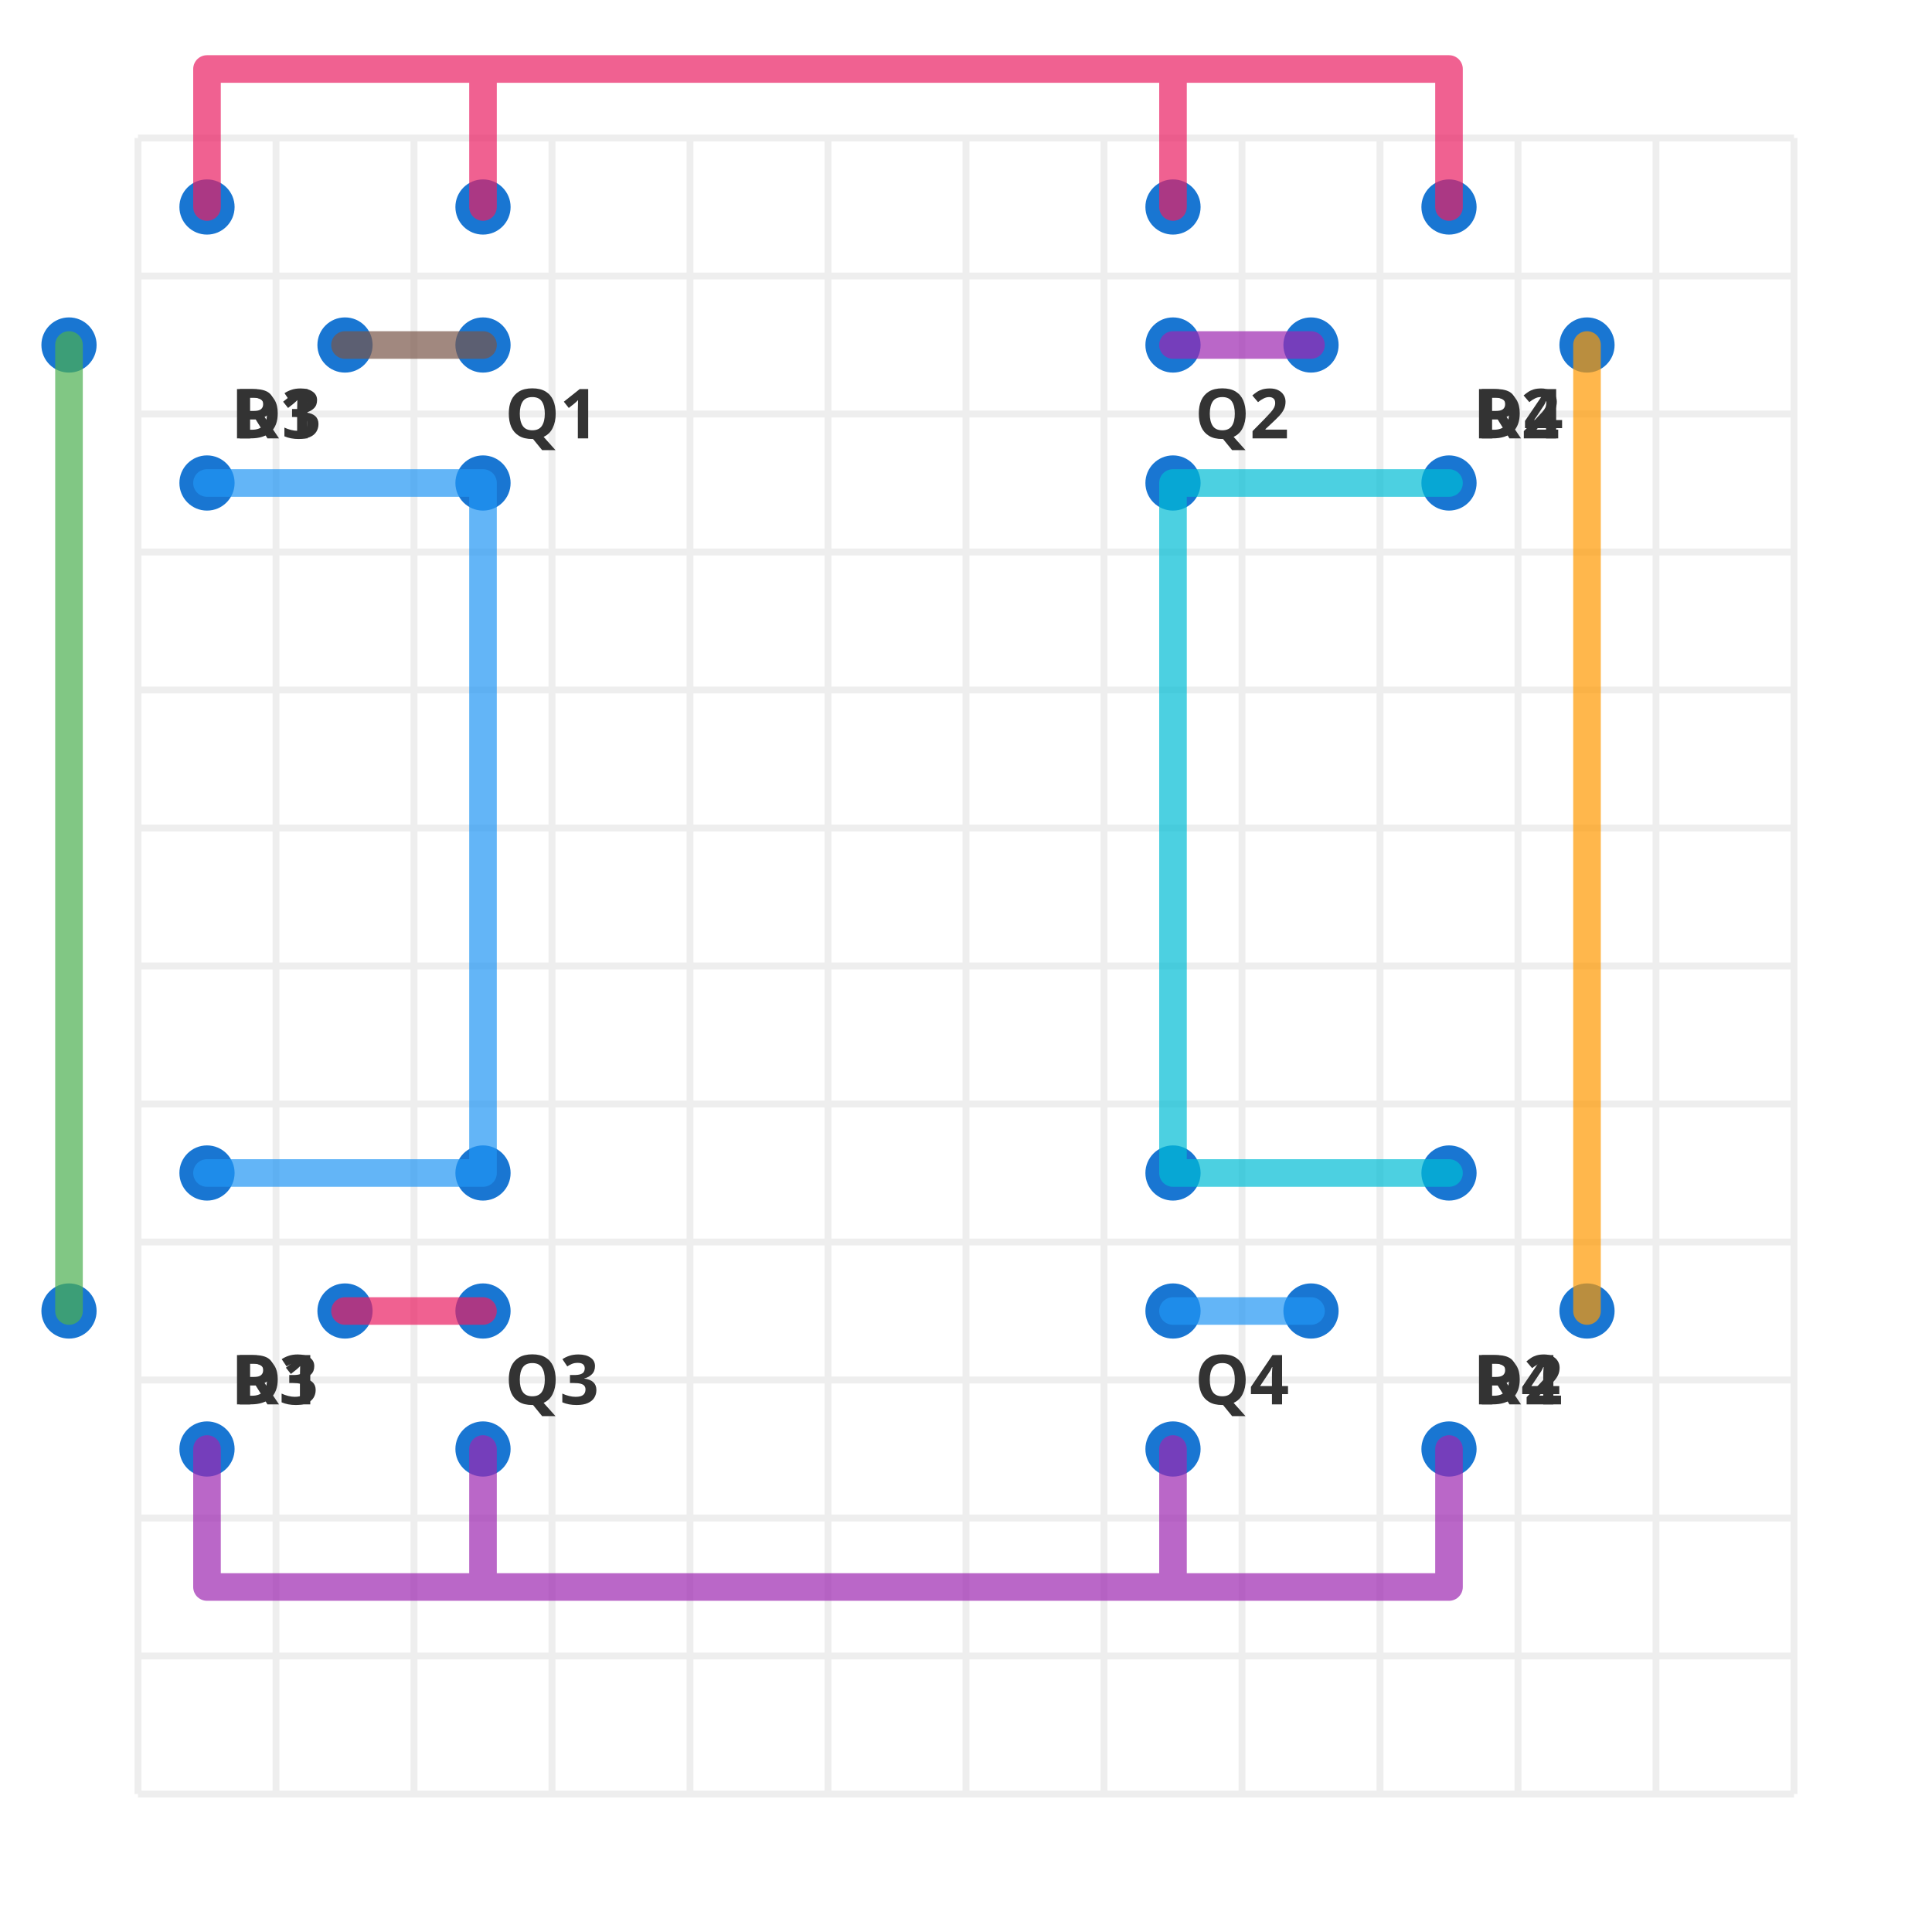
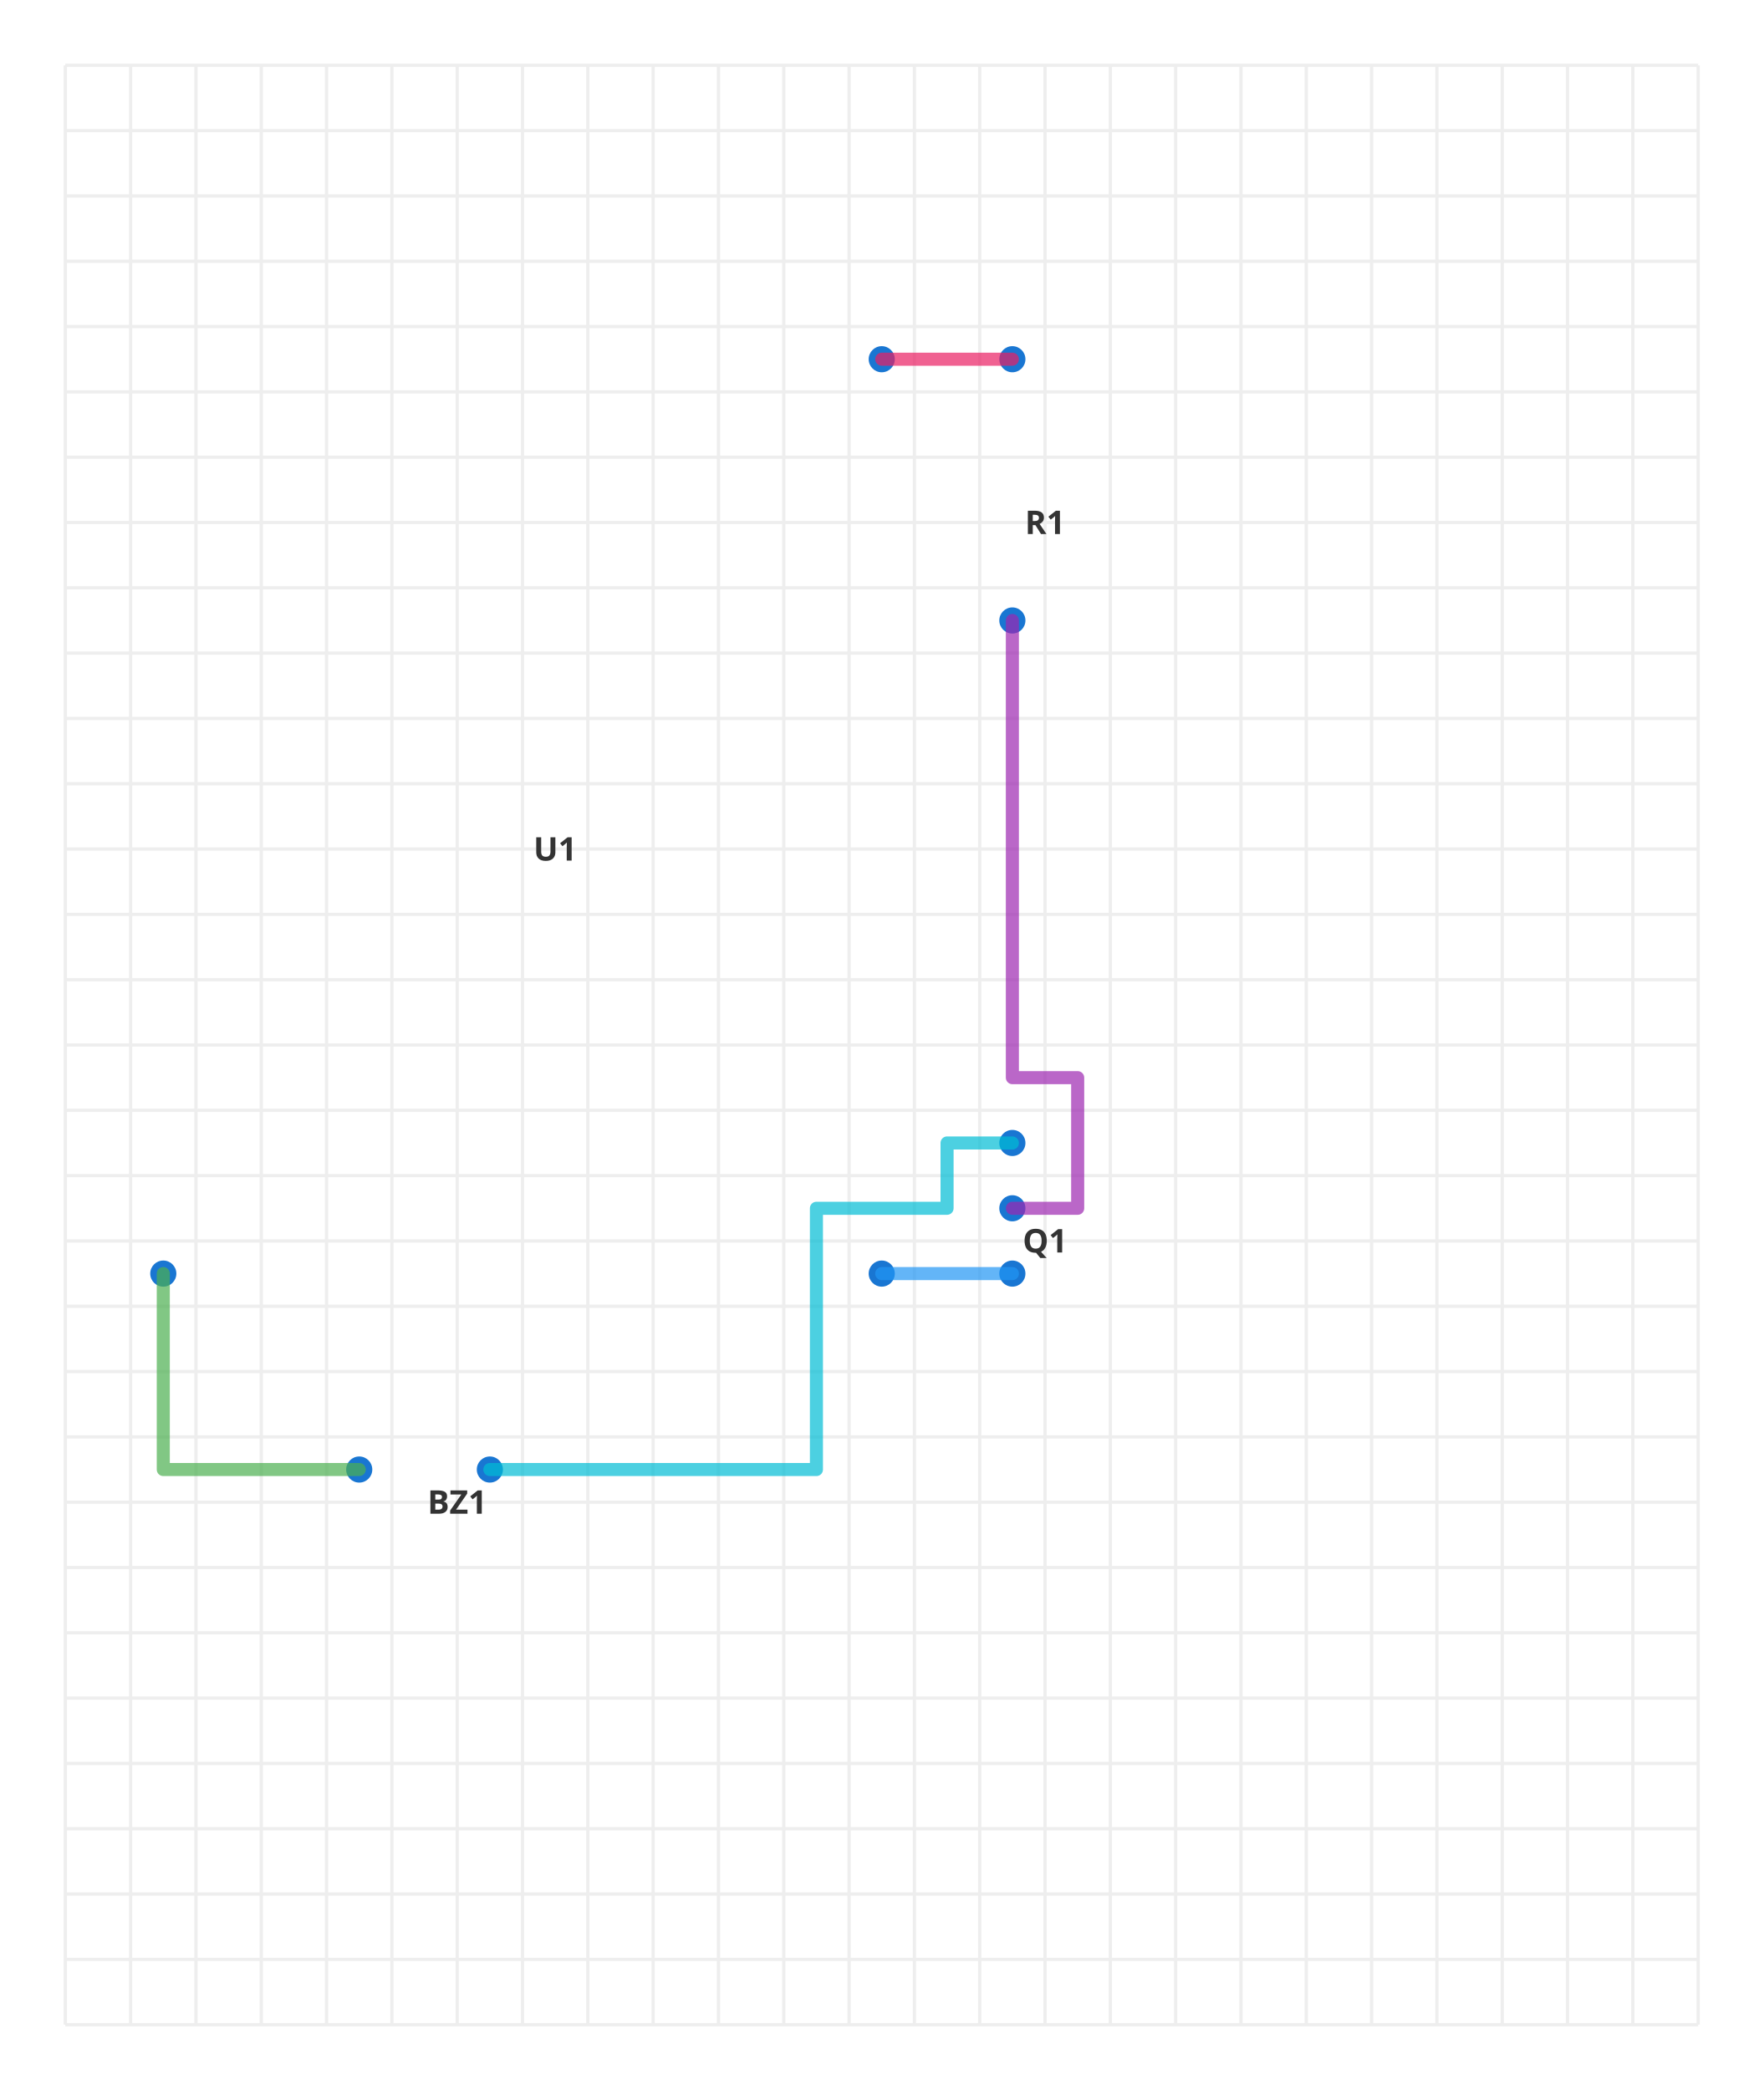
- <svg xmlns="http://www.w3.org/2000/svg" width="280" height="280" style="background: white; font-family: sans-serif;">
+ <svg xmlns="http://www.w3.org/2000/svg" width="540" height="640" style="background: white; font-family: sans-serif;">
  <defs>
    <style>
      .grid { stroke: #eee; stroke-width: 1; }
      .pin { fill: #1976d2; }
      .trace { fill: none; stroke-width: 4; stroke-linecap: round; stroke-linejoin: round; opacity: 0.7; }
      .comp-body { fill: rgba(100, 100, 100, 0.1); stroke: #666; stroke-width: 1; }
      .text { font-size: 10px; fill: #333; text-anchor: middle; dominant-baseline: middle; }
      .pin-label { font-size: 8px; fill: #666; }
    </style>
  </defs>
-   <line x1="20" y1="20" x2="20" y2="260" class="grid" />
-   <line x1="40" y1="20" x2="40" y2="260" class="grid" />
-   <line x1="60" y1="20" x2="60" y2="260" class="grid" />
-   <line x1="80" y1="20" x2="80" y2="260" class="grid" />
-   <line x1="100" y1="20" x2="100" y2="260" class="grid" />
-   <line x1="120" y1="20" x2="120" y2="260" class="grid" />
-   <line x1="140" y1="20" x2="140" y2="260" class="grid" />
-   <line x1="160" y1="20" x2="160" y2="260" class="grid" />
-   <line x1="180" y1="20" x2="180" y2="260" class="grid" />
-   <line x1="200" y1="20" x2="200" y2="260" class="grid" />
-   <line x1="220" y1="20" x2="220" y2="260" class="grid" />
-   <line x1="240" y1="20" x2="240" y2="260" class="grid" />
-   <line x1="260" y1="20" x2="260" y2="260" class="grid" />
-   <line x1="20" y1="20" x2="260" y2="20" class="grid" />
-   <line x1="20" y1="40" x2="260" y2="40" class="grid" />
-   <line x1="20" y1="60" x2="260" y2="60" class="grid" />
-   <line x1="20" y1="80" x2="260" y2="80" class="grid" />
-   <line x1="20" y1="100" x2="260" y2="100" class="grid" />
-   <line x1="20" y1="120" x2="260" y2="120" class="grid" />
-   <line x1="20" y1="140" x2="260" y2="140" class="grid" />
-   <line x1="20" y1="160" x2="260" y2="160" class="grid" />
-   <line x1="20" y1="180" x2="260" y2="180" class="grid" />
-   <line x1="20" y1="200" x2="260" y2="200" class="grid" />
-   <line x1="20" y1="220" x2="260" y2="220" class="grid" />
-   <line x1="20" y1="240" x2="260" y2="240" class="grid" />
-   <line x1="20" y1="260" x2="260" y2="260" class="grid" />
-   <text x="80" y="60" class="text" style="font-weight: bold;">Q1</text>
-   <circle cx="70" cy="30" r="4" class="pin" />
-   <circle cx="70" cy="50" r="4" class="pin" />
-   <circle cx="70" cy="70" r="4" class="pin" />
-   <text x="80" y="200" class="text" style="font-weight: bold;">Q3</text>
-   <circle cx="70" cy="210" r="4" class="pin" />
-   <circle cx="70" cy="190" r="4" class="pin" />
-   <circle cx="70" cy="170" r="4" class="pin" />
-   <text x="180" y="60" class="text" style="font-weight: bold;">Q2</text>
-   <circle cx="170" cy="30" r="4" class="pin" />
-   <circle cx="170" cy="50" r="4" class="pin" />
-   <circle cx="170" cy="70" r="4" class="pin" />
-   <text x="180" y="200" class="text" style="font-weight: bold;">Q4</text>
-   <circle cx="170" cy="210" r="4" class="pin" />
-   <circle cx="170" cy="190" r="4" class="pin" />
-   <circle cx="170" cy="170" r="4" class="pin" />
-   <text x="40" y="60" class="text" style="font-weight: bold;">D3</text>
-   <circle cx="30" cy="30" r="4" class="pin" />
-   <circle cx="30" cy="70" r="4" class="pin" />
-   <text x="40" y="200" class="text" style="font-weight: bold;">D1</text>
-   <circle cx="30" cy="210" r="4" class="pin" />
-   <circle cx="30" cy="170" r="4" class="pin" />
-   <text x="220" y="60" class="text" style="font-weight: bold;">D4</text>
-   <circle cx="210" cy="30" r="4" class="pin" />
-   <circle cx="210" cy="70" r="4" class="pin" />
-   <text x="220" y="200" class="text" style="font-weight: bold;">D2</text>
-   <circle cx="210" cy="210" r="4" class="pin" />
-   <circle cx="210" cy="170" r="4" class="pin" />
-   <text x="40" y="60" class="text" style="font-weight: bold;">R1</text>
-   <circle cx="10" cy="50" r="4" class="pin" />
-   <circle cx="50" cy="50" r="4" class="pin" />
-   <text x="40" y="200" class="text" style="font-weight: bold;">R3</text>
-   <circle cx="10" cy="190" r="4" class="pin" />
-   <circle cx="50" cy="190" r="4" class="pin" />
-   <text x="220" y="60" class="text" style="font-weight: bold;">R2</text>
-   <circle cx="230" cy="50" r="4" class="pin" />
-   <circle cx="190" cy="50" r="4" class="pin" />
-   <text x="220" y="200" class="text" style="font-weight: bold;">R4</text>
-   <circle cx="230" cy="190" r="4" class="pin" />
-   <circle cx="190" cy="190" r="4" class="pin" />
-   <path d="M 30 30 L 30 10 M 70 30 L 70 10 M 170 30 L 170 10 M 210 30 L 210 10 M 30 10 L 210 10 " class="trace" stroke="#e91e63" />
-   <path d="M 30 210 L 30 230 M 70 210 L 70 230 M 170 210 L 170 230 M 210 210 L 210 230 M 30 230 L 210 230 " class="trace" stroke="#9c27b0" />
-   <path d="M 70 70 L 70 170 M 70 70 L 30 70 M 70 170 L 30 170 " class="trace" stroke="#2196f3" />
-   <path d="M 170 70 L 170 170 M 170 70 L 210 70 M 170 170 L 210 170 " class="trace" stroke="#00bcd4" />
-   <path d="M 10 50 L 10 190 " class="trace" stroke="#4caf50" />
-   <path d="M 230 50 L 230 190 " class="trace" stroke="#ff9800" />
-   <path d="M 50 50 L 70 50 " class="trace" stroke="#795548" />
-   <path d="M 50 190 L 70 190 " class="trace" stroke="#e91e63" />
-   <path d="M 190 50 L 170 50 " class="trace" stroke="#9c27b0" />
-   <path d="M 190 190 L 170 190 " class="trace" stroke="#2196f3" />
+   <line x1="20" y1="20" x2="20" y2="620" class="grid" />
+   <line x1="40" y1="20" x2="40" y2="620" class="grid" />
+   <line x1="60" y1="20" x2="60" y2="620" class="grid" />
+   <line x1="80" y1="20" x2="80" y2="620" class="grid" />
+   <line x1="100" y1="20" x2="100" y2="620" class="grid" />
+   <line x1="120" y1="20" x2="120" y2="620" class="grid" />
+   <line x1="140" y1="20" x2="140" y2="620" class="grid" />
+   <line x1="160" y1="20" x2="160" y2="620" class="grid" />
+   <line x1="180" y1="20" x2="180" y2="620" class="grid" />
+   <line x1="200" y1="20" x2="200" y2="620" class="grid" />
+   <line x1="220" y1="20" x2="220" y2="620" class="grid" />
+   <line x1="240" y1="20" x2="240" y2="620" class="grid" />
+   <line x1="260" y1="20" x2="260" y2="620" class="grid" />
+   <line x1="280" y1="20" x2="280" y2="620" class="grid" />
+   <line x1="300" y1="20" x2="300" y2="620" class="grid" />
+   <line x1="320" y1="20" x2="320" y2="620" class="grid" />
+   <line x1="340" y1="20" x2="340" y2="620" class="grid" />
+   <line x1="360" y1="20" x2="360" y2="620" class="grid" />
+   <line x1="380" y1="20" x2="380" y2="620" class="grid" />
+   <line x1="400" y1="20" x2="400" y2="620" class="grid" />
+   <line x1="420" y1="20" x2="420" y2="620" class="grid" />
+   <line x1="440" y1="20" x2="440" y2="620" class="grid" />
+   <line x1="460" y1="20" x2="460" y2="620" class="grid" />
+   <line x1="480" y1="20" x2="480" y2="620" class="grid" />
+   <line x1="500" y1="20" x2="500" y2="620" class="grid" />
+   <line x1="520" y1="20" x2="520" y2="620" class="grid" />
+   <line x1="20" y1="20" x2="520" y2="20" class="grid" />
+   <line x1="20" y1="40" x2="520" y2="40" class="grid" />
+   <line x1="20" y1="60" x2="520" y2="60" class="grid" />
+   <line x1="20" y1="80" x2="520" y2="80" class="grid" />
+   <line x1="20" y1="100" x2="520" y2="100" class="grid" />
+   <line x1="20" y1="120" x2="520" y2="120" class="grid" />
+   <line x1="20" y1="140" x2="520" y2="140" class="grid" />
+   <line x1="20" y1="160" x2="520" y2="160" class="grid" />
+   <line x1="20" y1="180" x2="520" y2="180" class="grid" />
+   <line x1="20" y1="200" x2="520" y2="200" class="grid" />
+   <line x1="20" y1="220" x2="520" y2="220" class="grid" />
+   <line x1="20" y1="240" x2="520" y2="240" class="grid" />
+   <line x1="20" y1="260" x2="520" y2="260" class="grid" />
+   <line x1="20" y1="280" x2="520" y2="280" class="grid" />
+   <line x1="20" y1="300" x2="520" y2="300" class="grid" />
+   <line x1="20" y1="320" x2="520" y2="320" class="grid" />
+   <line x1="20" y1="340" x2="520" y2="340" class="grid" />
+   <line x1="20" y1="360" x2="520" y2="360" class="grid" />
+   <line x1="20" y1="380" x2="520" y2="380" class="grid" />
+   <line x1="20" y1="400" x2="520" y2="400" class="grid" />
+   <line x1="20" y1="420" x2="520" y2="420" class="grid" />
+   <line x1="20" y1="440" x2="520" y2="440" class="grid" />
+   <line x1="20" y1="460" x2="520" y2="460" class="grid" />
+   <line x1="20" y1="480" x2="520" y2="480" class="grid" />
+   <line x1="20" y1="500" x2="520" y2="500" class="grid" />
+   <line x1="20" y1="520" x2="520" y2="520" class="grid" />
+   <line x1="20" y1="540" x2="520" y2="540" class="grid" />
+   <line x1="20" y1="560" x2="520" y2="560" class="grid" />
+   <line x1="20" y1="580" x2="520" y2="580" class="grid" />
+   <line x1="20" y1="600" x2="520" y2="600" class="grid" />
+   <line x1="20" y1="620" x2="520" y2="620" class="grid" />
+   <text x="170" y="260" class="text" style="font-weight: bold;">U1</text>
+   <circle cx="270" cy="110" r="4" class="pin" />
+   <circle cx="270" cy="390" r="4" class="pin" />
+   <circle cx="50" cy="390" r="4" class="pin" />
+   <text x="320" y="160" class="text" style="font-weight: bold;">R1</text>
+   <circle cx="310" cy="110" r="4" class="pin" />
+   <circle cx="310" cy="190" r="4" class="pin" />
+   <text x="320" y="380" class="text" style="font-weight: bold;">Q1</text>
+   <circle cx="310" cy="390" r="4" class="pin" />
+   <circle cx="310" cy="370" r="4" class="pin" />
+   <circle cx="310" cy="350" r="4" class="pin" />
+   <text x="140" y="460" class="text" style="font-weight: bold;">BZ1</text>
+   <circle cx="110" cy="450" r="4" class="pin" />
+   <circle cx="150" cy="450" r="4" class="pin" />
+   <path d="M 270 110 L 290 110 M 290 110 L 310 110 " class="trace" stroke="#e91e63" />
+   <path d="M 310 190 L 310 210 M 310 210 L 310 230 M 310 230 L 310 250 M 310 250 L 310 270 M 310 270 L 310 290 M 310 290 L 310 310 M 310 310 L 310 330 M 310 330 L 330 330 M 330 330 L 330 350 M 330 350 L 330 370 M 330 370 L 310 370 " class="trace" stroke="#9c27b0" />
+   <path d="M 270 390 L 290 390 M 290 390 L 310 390 " class="trace" stroke="#2196f3" />
+   <path d="M 310 350 L 290 350 M 290 350 L 290 370 M 290 370 L 270 370 M 270 370 L 250 370 M 250 370 L 250 390 M 250 390 L 250 410 M 250 410 L 250 430 M 250 430 L 250 450 M 250 450 L 230 450 M 230 450 L 210 450 M 210 450 L 190 450 M 190 450 L 170 450 M 170 450 L 150 450 " class="trace" stroke="#00bcd4" />
+   <path d="M 50 390 L 50 410 M 50 410 L 50 430 M 50 430 L 50 450 M 50 450 L 70 450 M 70 450 L 90 450 M 90 450 L 110 450 " class="trace" stroke="#4caf50" />
</svg>
